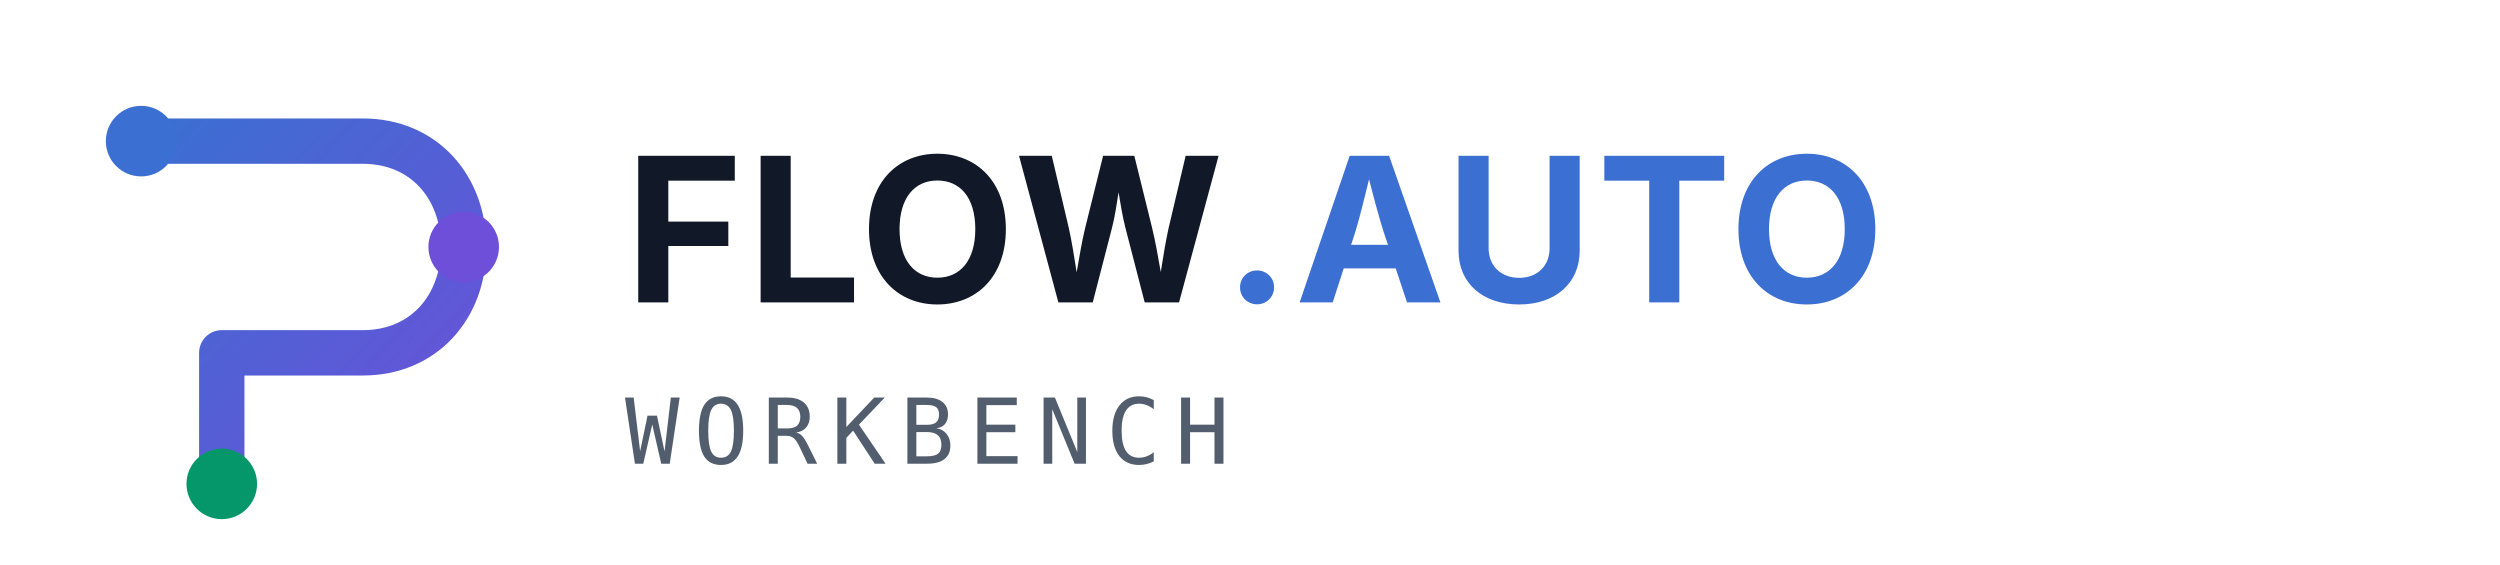
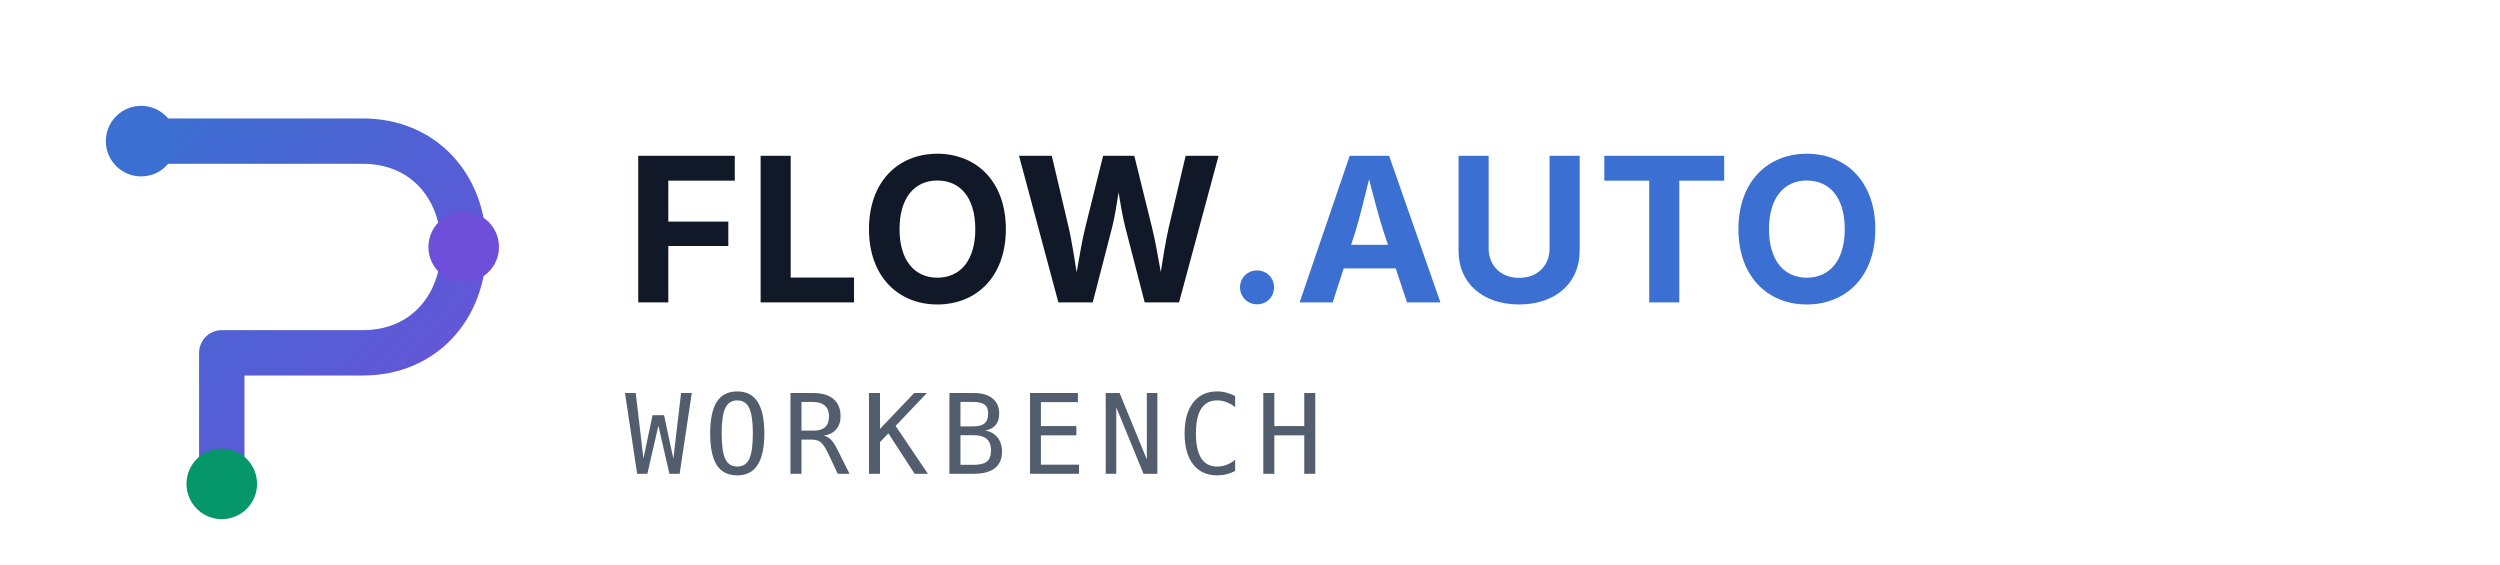
<svg xmlns="http://www.w3.org/2000/svg" viewBox="0 0 248 56" fill="none" role="img" aria-label="Flow Auto WorkBench">
  <defs>
    <linearGradient id="g" x1="0" y1="0" x2="1" y2="1">
      <stop offset="0%" stop-color="#3B6FD1" />
      <stop offset="100%" stop-color="#6D4FD9" />
    </linearGradient>
  </defs>
  <g transform="translate(4, 6)">
    <path d="M10 8 H32 C38 8 42 12.5 42 18.5 C42 24.5 38 29 32 29 H18 V42" stroke="url(#g)" stroke-width="4.5" stroke-linecap="round" stroke-linejoin="round" />
    <path d="M18 18.5 H30" stroke="url(#g)" stroke-width="4.5" stroke-linecap="round" />
    <circle cx="10" cy="8" r="3.5" fill="#3B6FD1" />
    <circle cx="42" cy="18.5" r="3.5" fill="#6D4FD9" />
    <circle cx="18" cy="42" r="3.5" fill="#059669" />
  </g>
  <text x="62" y="30" fill="#111827" font-family="system-ui, -apple-system, 'Segoe UI', sans-serif" font-size="20" font-weight="700" letter-spacing="0.4">FLOW<tspan fill="#3B6FD1">.AUTO</tspan>
  </text>
-   <text x="62" y="46" fill="#525E6E" font-family="ui-monospace, 'SF Mono', Menlo, monospace" font-size="9" font-weight="500" letter-spacing="1.4">WORKBENCH</text>
+   <text x="62" y="47" fill="#525E6E" font-family="ui-monospace, 'SF Mono', Menlo, monospace" font-size="11" font-weight="500" letter-spacing="1.2">WORKBENCH</text>
</svg>
